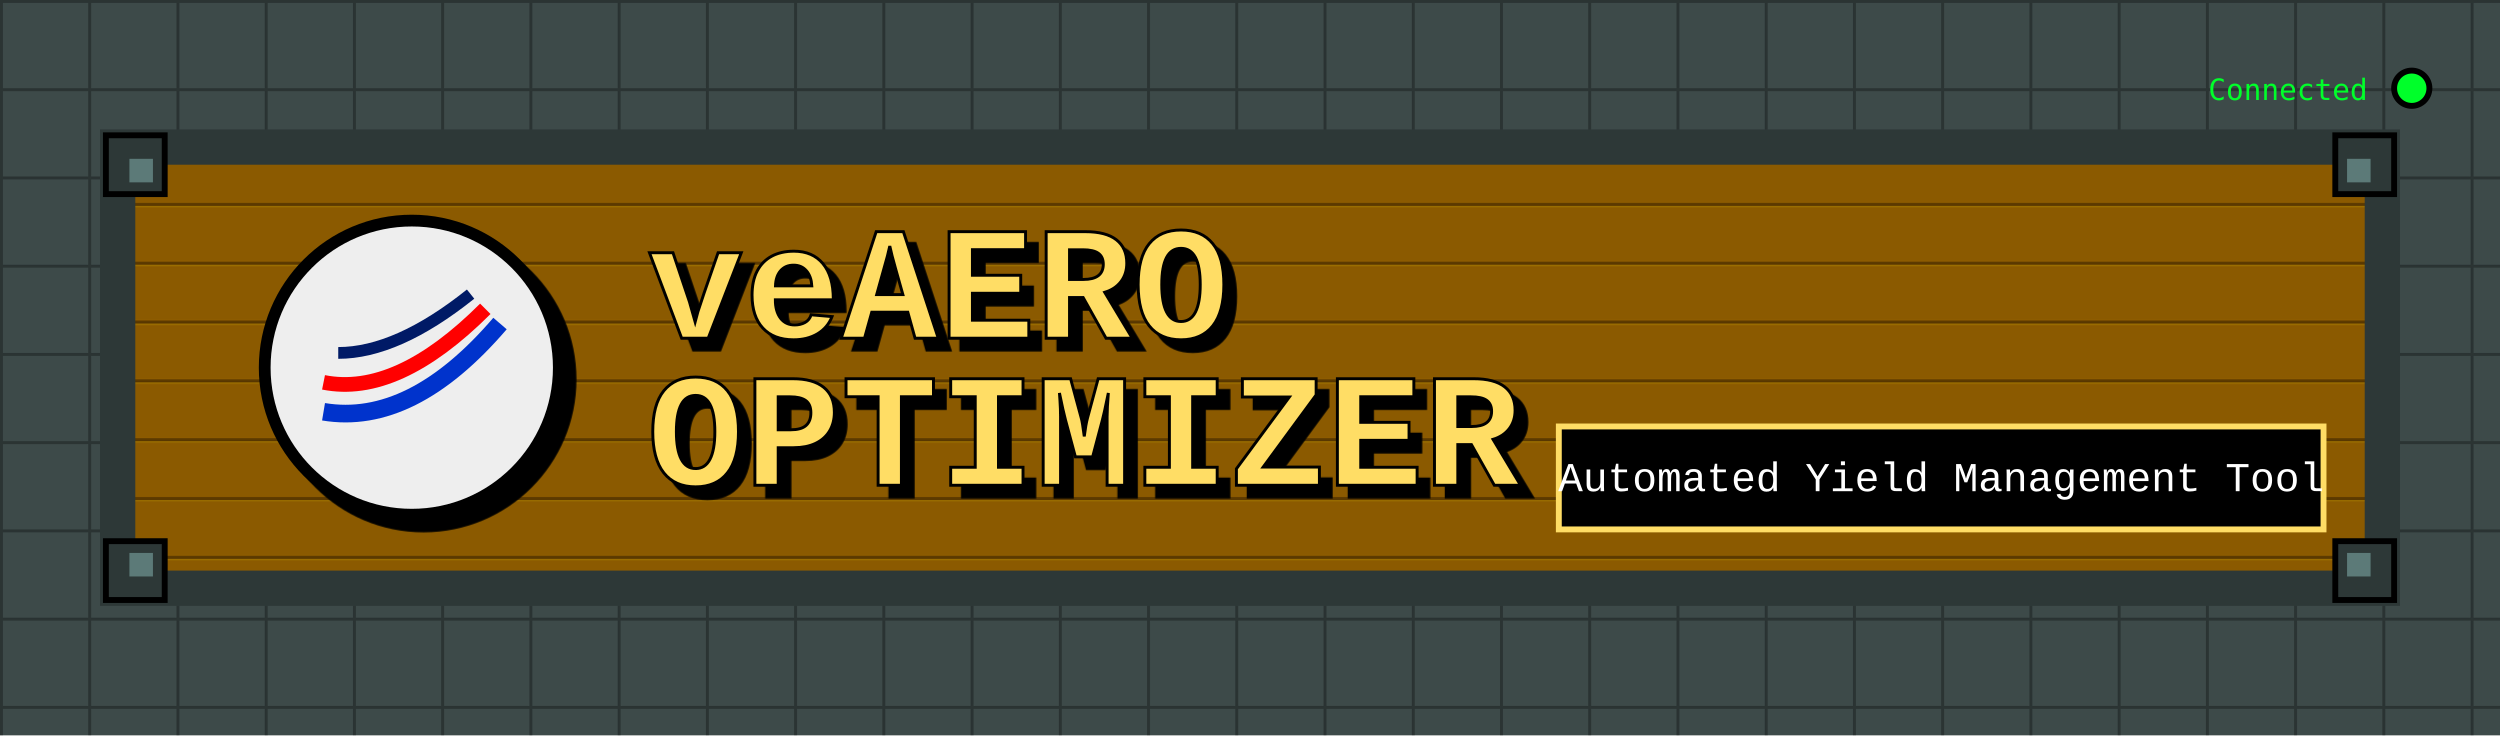
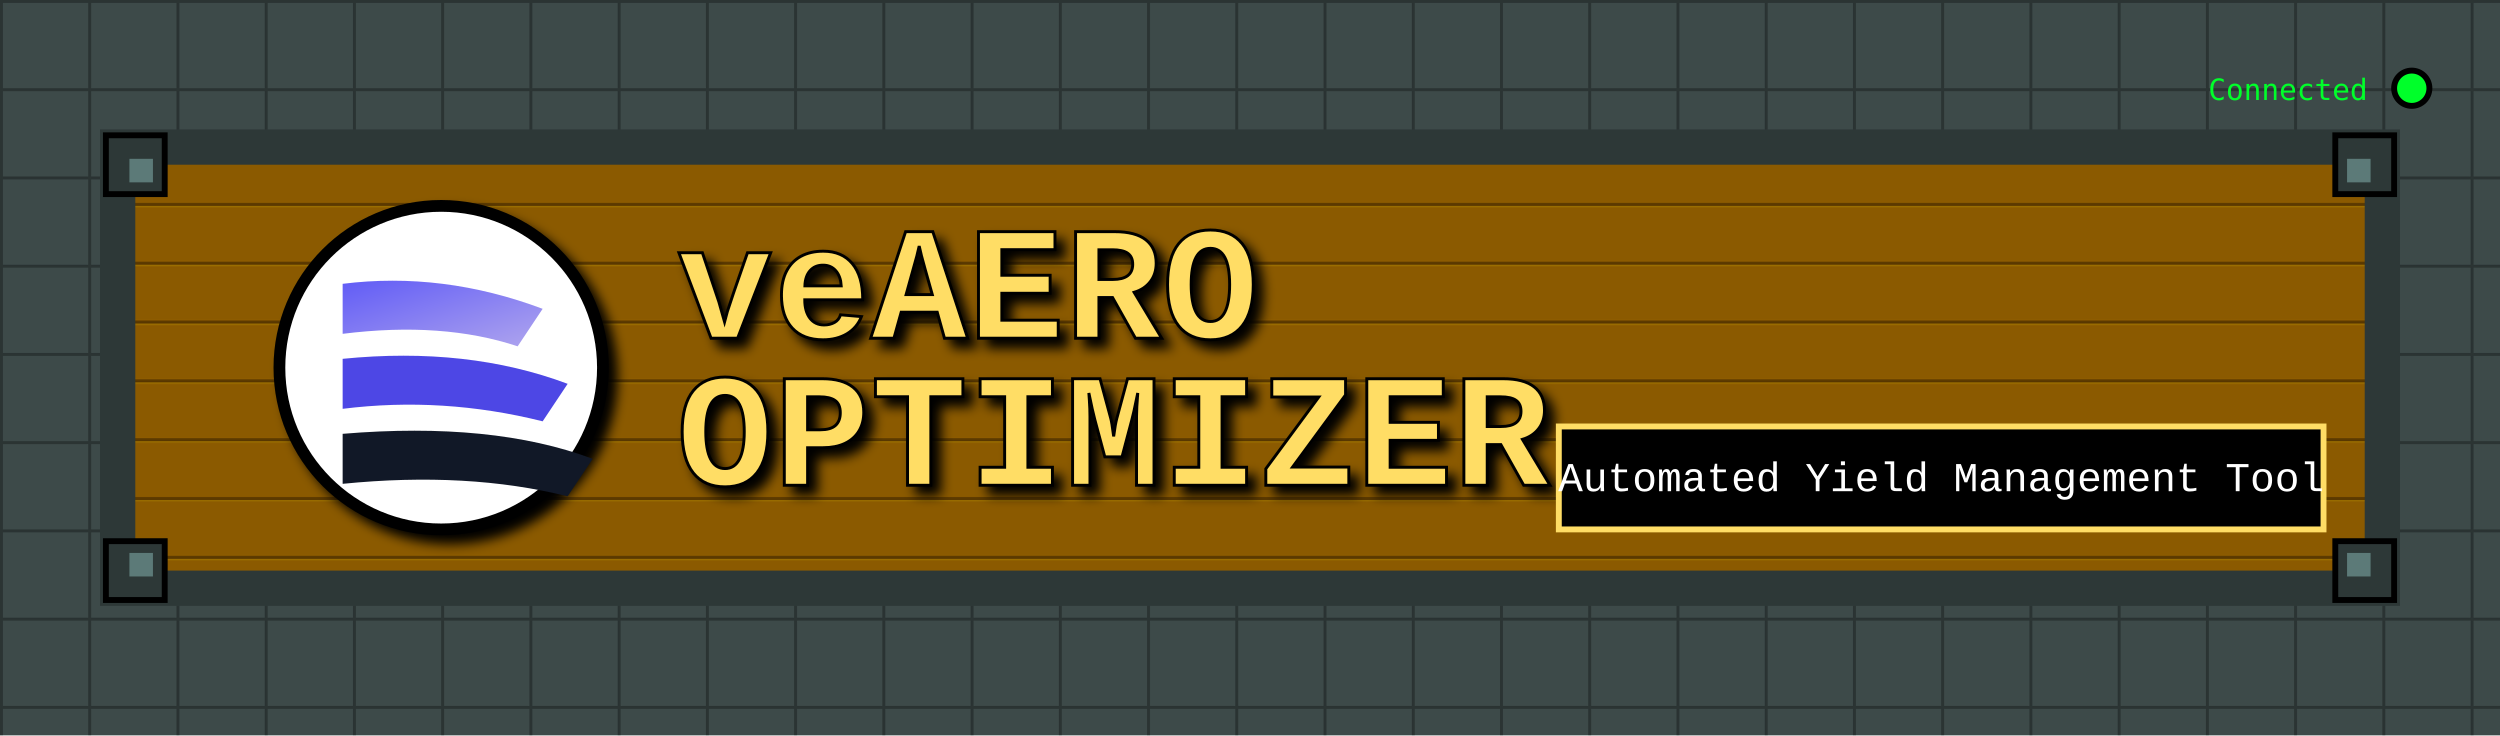
<svg xmlns="http://www.w3.org/2000/svg" width="850" height="250">
  <defs>
    <pattern id="grid" width="30" height="30" patternUnits="userSpaceOnUse">
      <path d="M 30 0 L 0 0 0 30" fill="none" stroke="rgba(0,0,0,0.3)" stroke-width="2" />
    </pattern>
    <pattern id="wood" width="100" height="20" patternUnits="userSpaceOnUse">
      <rect width="100" height="20" fill="#8B5A00" />
      <path d="M0 20 L100 20" stroke="#5C3A00" stroke-width="2" />
      <path d="M0 0 L100 0" stroke="#A67C00" stroke-width="1" opacity="0.5" />
    </pattern>
    <filter id="dropShadow" x="-20%" y="-20%" width="140%" height="140%">
-       <feGaussianBlur in="SourceAlpha" stdDeviation="0" />
-       <feOffset dx="4" dy="4" result="offsetblur" />
+       <feGaussianBlur in="SourceAlpha" stdDeviation="2" />
+       <feOffset dx="3" dy="3" result="offsetblur" />
      <feComponentTransfer>
-         <feFuncA type="linear" slope="1" />
+         <feFuncA type="linear" slope="0.5" />
      </feComponentTransfer>
      <feMerge>
        <feMergeNode in="offsetblur" />
        <feMergeNode in="SourceGraphic" />
      </feMerge>
    </filter>
+     <linearGradient id="aeroGradient" x1="0%" y1="0%" x2="100%" y2="100%">
+       <stop offset="0%" style="stop-color:#615cf6;stop-opacity:1" />
+       <stop offset="100%" style="stop-color:#afa5ee;stop-opacity:1" />
+     </linearGradient>
  </defs>
  <rect width="850" height="250" fill="#3d4a49" />
  <rect width="850" height="250" fill="url(#grid)" />
  <circle cx="820" cy="30" r="6" fill="#00ff2a" stroke="#000" stroke-width="2">
    <animate attributeName="opacity" values="1;0.5;1" dur="2s" repeatCount="indefinite" />
  </circle>
  <text x="805" y="34" font-family="monospace" font-size="10" fill="#00ff2a" text-anchor="end">Connected</text>
  <g transform="translate(40, 50)">
    <rect x="5" y="5" width="770" height="150" fill="rgba(0,0,0,0.6)" />
    <rect x="0" y="0" width="770" height="150" fill="url(#wood)" stroke="#000" stroke-width="4" />
    <rect x="0" y="0" width="770" height="150" fill="none" stroke="#2d3837" stroke-width="12" />
    <rect x="-4" y="-4" width="20" height="20" fill="#2d3837" stroke="#000" stroke-width="2" />
    <rect x="4" y="4" width="8" height="8" fill="#5c7a78" />
    <rect x="754" y="-4" width="20" height="20" fill="#2d3837" stroke="#000" stroke-width="2" />
    <rect x="758" y="4" width="8" height="8" fill="#5c7a78" />
    <rect x="-4" y="134" width="20" height="20" fill="#2d3837" stroke="#000" stroke-width="2" />
    <rect x="4" y="138" width="8" height="8" fill="#5c7a78" />
    <rect x="754" y="134" width="20" height="20" fill="#2d3837" stroke="#000" stroke-width="2" />
    <rect x="758" y="138" width="8" height="8" fill="#5c7a78" />
-     <circle cx="100" cy="75" r="50" fill="#eee" stroke="#000" stroke-width="4" filter="url(#dropShadow)" />
-     <path d="M70 90 Q 100 95 130 60" stroke="#0033cc" stroke-width="6" fill="none" />
-     <path d="M70 80 Q 95 85 125 55" stroke="#ff0000" stroke-width="5" fill="none" />
-     <path d="M75 70 Q 95 70 120 50" stroke="#001a66" stroke-width="4" fill="none" />
-     <text x="180" y="65" font-family="Courier New, monospace" font-weight="bold" font-size="55" fill="#ffdd65" filter="url(#dropShadow)" stroke="#000" stroke-width="1">veAERO</text>
-     <text x="180" y="115" font-family="Courier New, monospace" font-weight="bold" font-size="55" fill="#ffdd65" filter="url(#dropShadow)" stroke="#000" stroke-width="1">OPTIMIZER</text>
+     <circle cx="110" cy="75" r="55" fill="#fff" stroke="#000" stroke-width="4" filter="url(#dropShadow)" />
+     <g transform="translate(68, 38) scale(0.85)">
+       <path d="M10 10 Q 50 5 90 20 L 80 35 Q 50 25 10 30 Z" fill="url(#aeroGradient)" />
+       <path d="M10 40 Q 60 35 100 50 L 90 65 Q 50 55 10 60 Z" fill="#4d47e5" />
+       <path d="M10 70 Q 70 65 110 80 L 100 95 Q 60 85 10 90 Z" fill="#111827" />
+     </g>
+     <text x="190" y="65" font-family="'Courier New', monospace" font-weight="bold" font-size="55" fill="#ffdd65" filter="url(#dropShadow)" stroke="#000" stroke-width="1">veAERO</text>
+     <text x="190" y="115" font-family="'Courier New', monospace" font-weight="bold" font-size="55" fill="#ffdd65" filter="url(#dropShadow)" stroke="#000" stroke-width="1">OPTIMIZER</text>
    <g transform="translate(490, 95)">
      <rect x="0" y="0" width="260" height="35" fill="#000" stroke="#ffdd65" stroke-width="2" />
-       <text x="130" y="22" font-family="Courier New, monospace" font-size="14" fill="#fff" text-anchor="middle">Automated Yield Management Tool</text>
+       <text x="130" y="22" font-family="'Courier New', monospace" font-size="14" fill="#fff" text-anchor="middle">Automated Yield Management Tool</text>
    </g>
  </g>
</svg>
